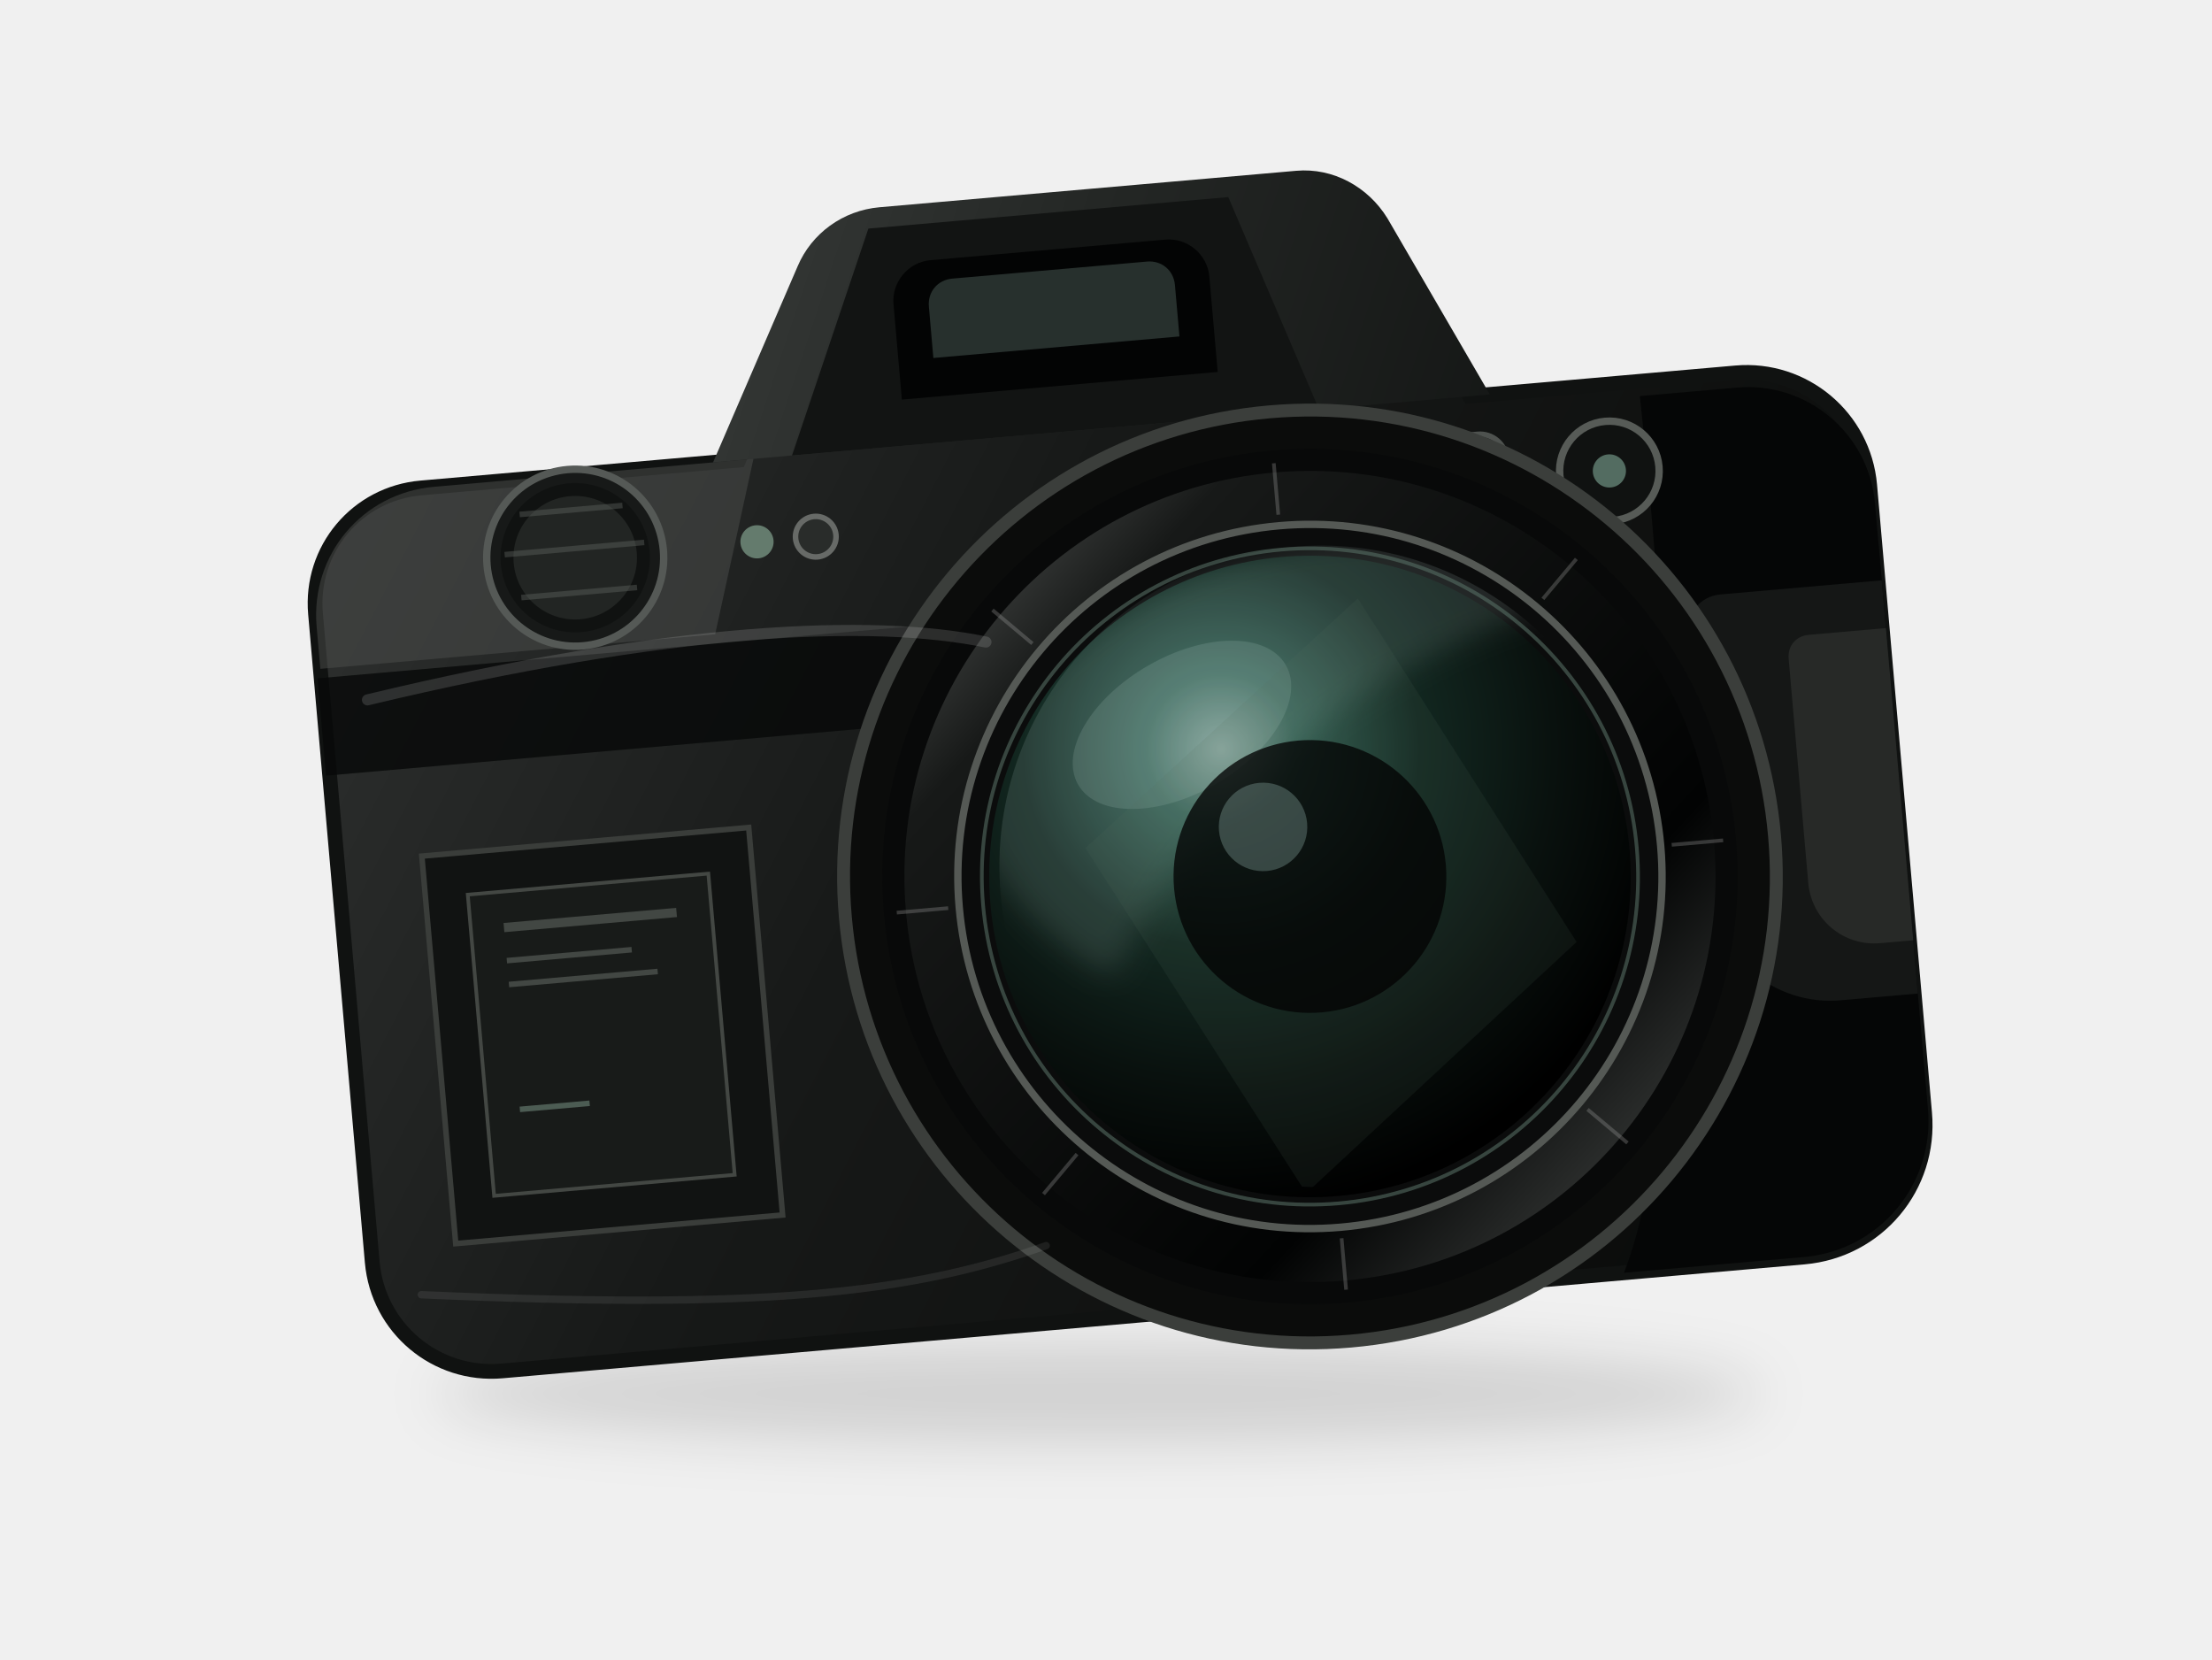
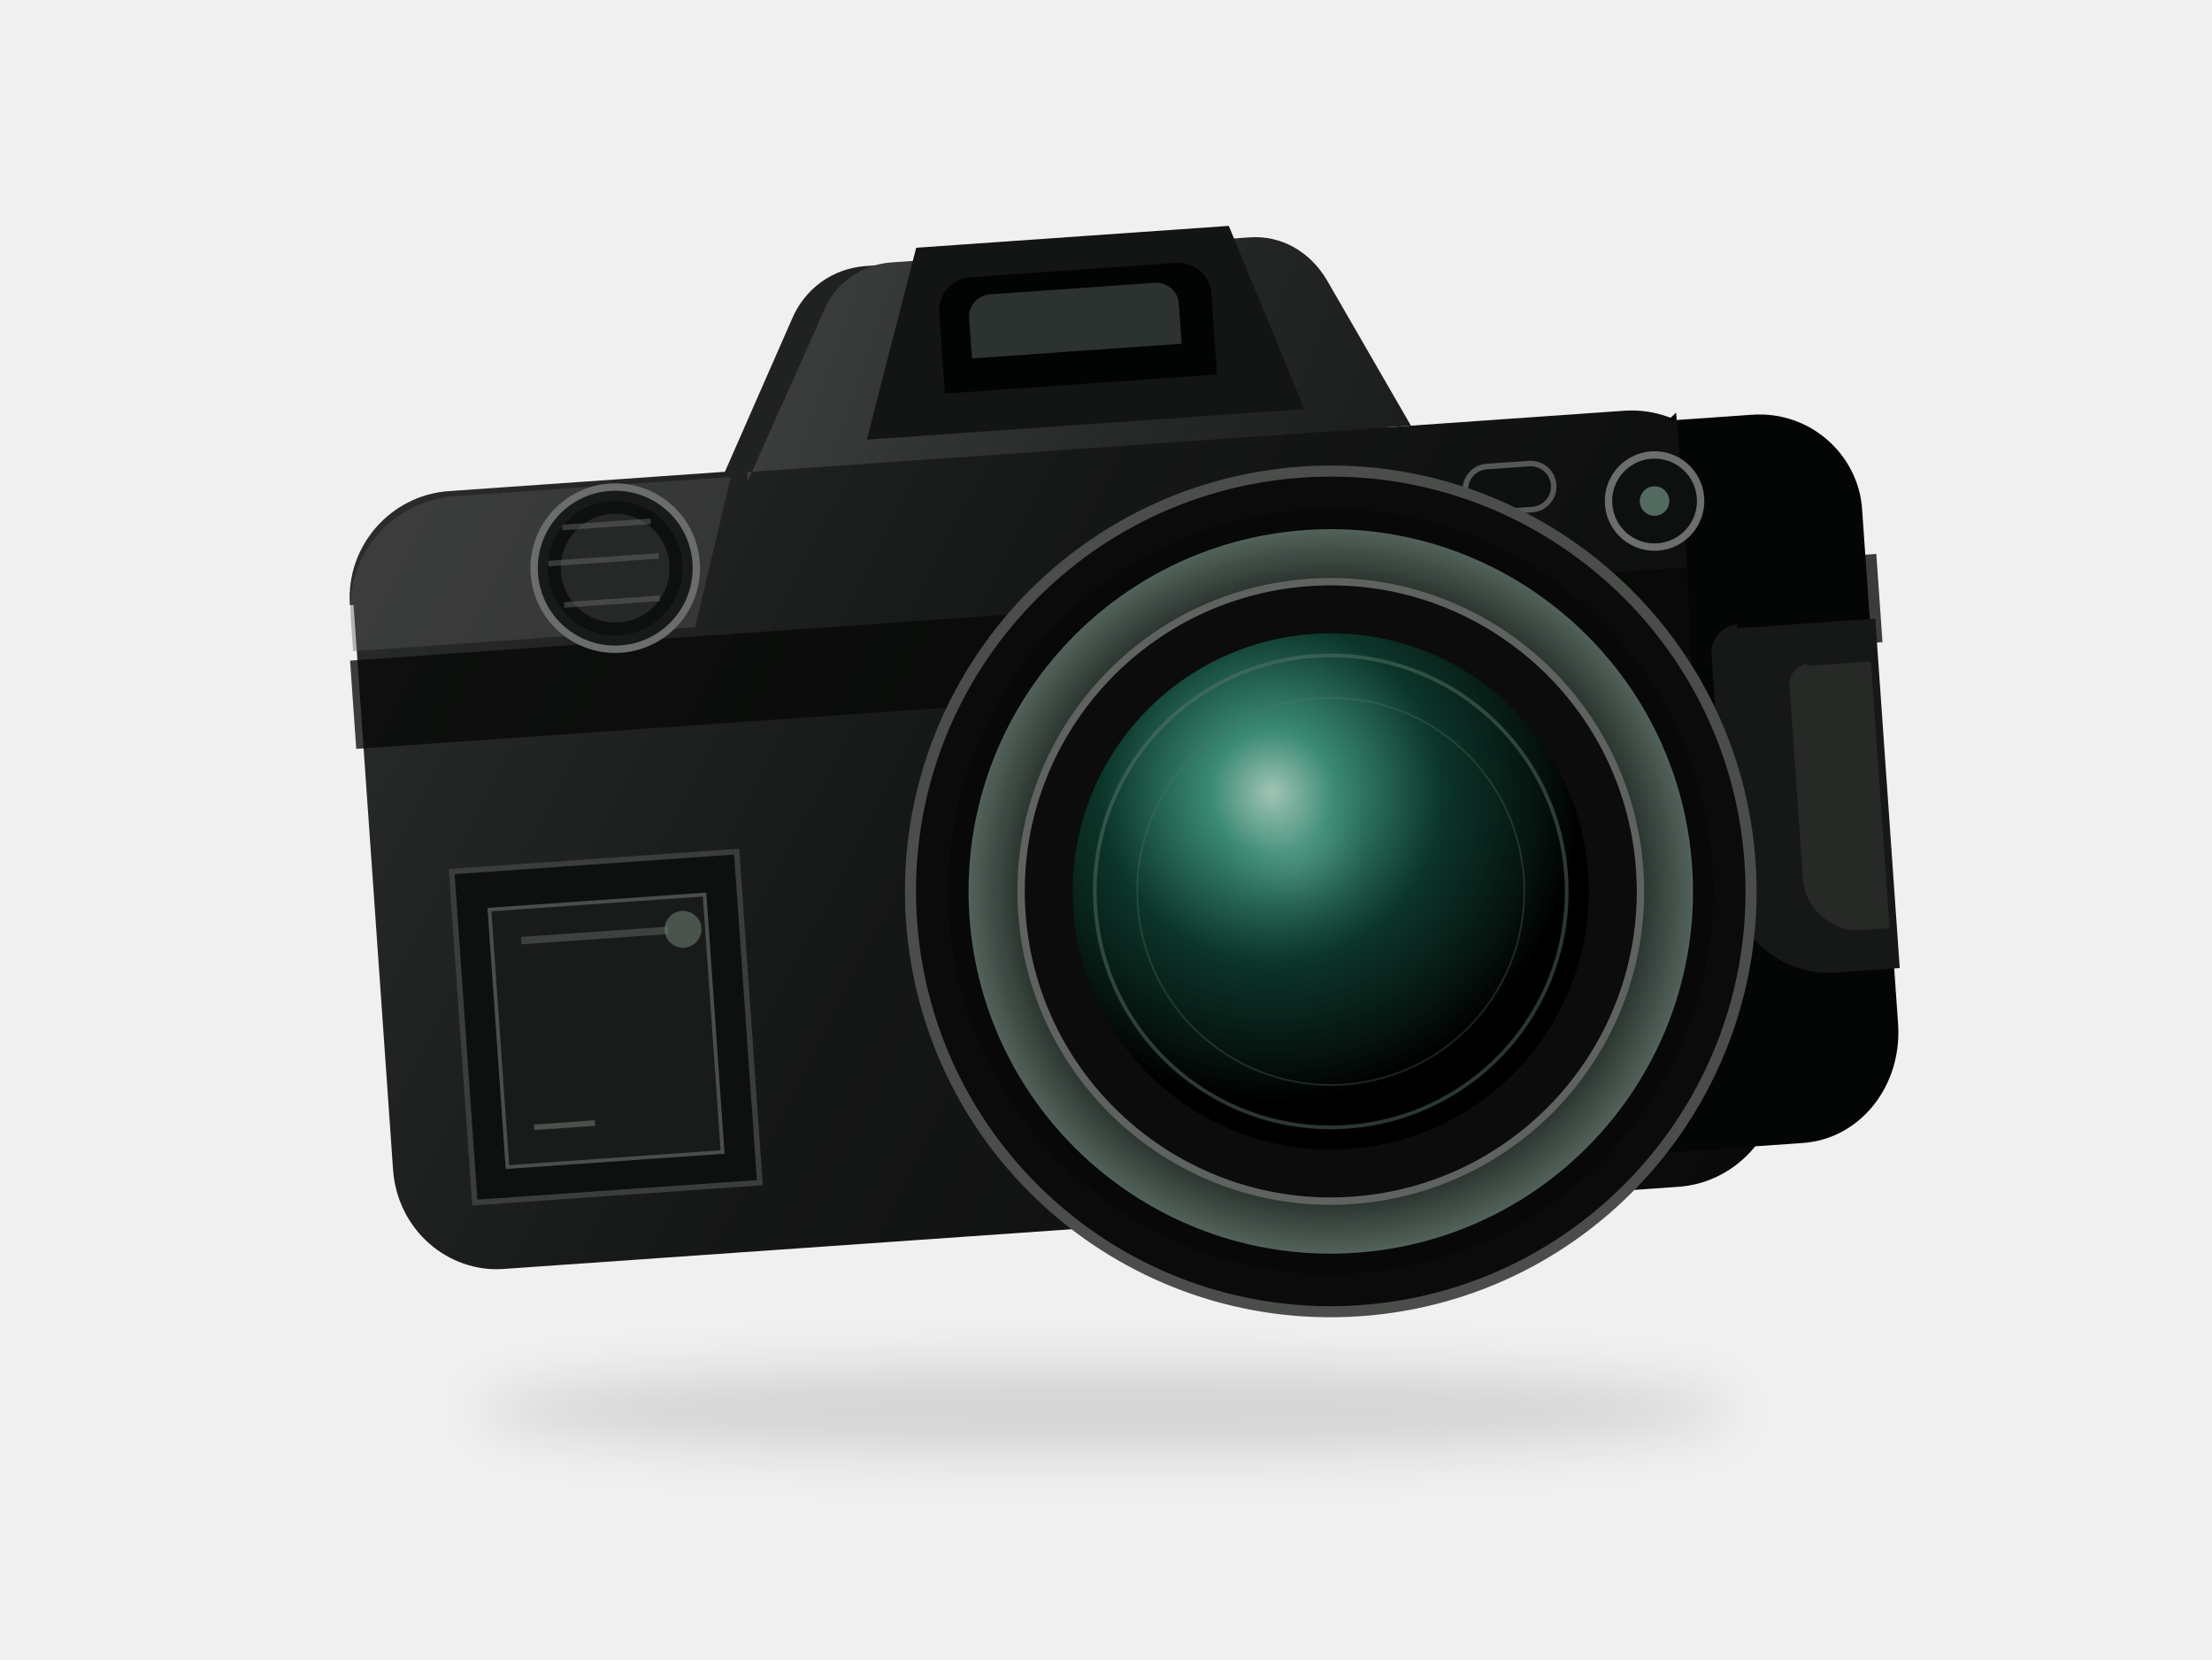
<svg xmlns="http://www.w3.org/2000/svg" viewBox="0 0 1200 900" role="img" aria-labelledby="title desc">
  <defs>
-     <linearGradient id="body" x1="170" y1="205" x2="970" y2="710" gradientUnits="userSpaceOnUse">
-       <stop stop-color="#303231" />
-       <stop offset=".42" stop-color="#171918" />
-       <stop offset="1" stop-color="#090a09" />
+     <linearGradient id="body" x1="200" y1="220" x2="960" y2="680" gradientUnits="userSpaceOnUse">
+       <stop stop-color="#2c2e2d" />
+       <stop offset=".4" stop-color="#161817" />
+       <stop offset="1" stop-color="#080908" />
    </linearGradient>
-     <linearGradient id="top" x1="270" y1="135" x2="850" y2="385" gradientUnits="userSpaceOnUse">
-       <stop stop-color="#414442" />
-       <stop offset=".5" stop-color="#242725" />
-       <stop offset="1" stop-color="#111312" />
+     <linearGradient id="top" x1="300" y1="150" x2="880" y2="400" gradientUnits="userSpaceOnUse">
+       <stop stop-color="#4c4e4c" />
+       <stop offset=".5" stop-color="#282a29" />
+       <stop offset="1" stop-color="#101211" />
    </linearGradient>
-     <radialGradient id="glass" cx="38%" cy="29%" r="72%">
-       <stop stop-color="#76948b" />
-       <stop offset=".16" stop-color="#315d51" />
-       <stop offset=".43" stop-color="#122720" />
-       <stop offset=".72" stop-color="#09110e" />
+     <radialGradient id="lens" cx="40%" cy="30%" r="60%">
+       <stop stop-color="#a0c4b4" />
+       <stop offset=".2" stop-color="#3a8a74" />
+       <stop offset=".55" stop-color="#0c352a" />
+       <stop offset=".85" stop-color="#061410" />
      <stop offset="1" stop-color="#000" />
    </radialGradient>
-     <linearGradient id="ring" x1="481" y1="260" x2="887" y2="707" gradientUnits="userSpaceOnUse">
-       <stop stop-color="#656866" />
-       <stop offset=".23" stop-color="#171918" />
-       <stop offset=".74" stop-color="#020303" />
-       <stop offset="1" stop-color="#454846" />
-     </linearGradient>
-     <filter id="shadow" x="-30%" y="-60%" width="160%" height="220%">
-       <feGaussianBlur stdDeviation="15" />
+     <radialGradient id="lensRing" cx="50%" cy="50%" r="50%">
+       <stop stop-color="#74887e" />
+       <stop offset=".3" stop-color="#1c1e1d" />
+       <stop offset=".7" stop-color="#050605" />
+       <stop offset="1" stop-color="#586a61" />
+     </radialGradient>
+     <filter id="shadow" x="-25%" y="-55%" width="150%" height="210%">
+       <feGaussianBlur stdDeviation="14" />
    </filter>
-     <filter id="soft" x="-30%" y="-30%" width="160%" height="160%">
-       <feGaussianBlur stdDeviation="8" />
-     </filter>
-     <clipPath id="lensClip">
-       <circle cx="714" cy="480" r="174" />
-     </clipPath>
  </defs>
-   <ellipse cx="596" cy="756" rx="360" ry="27" fill="#000" opacity=".13" filter="url(#shadow)" />
-   <g transform="rotate(-5 600 450)">
-     <path d="M183 296c0-35 28-63 63-63h173l48-91c9-18 28-29 48-29h213c22 0 42 13 51 33l38 87h145c37 0 67 30 67 67v342c0 40-32 72-72 72H248c-36 0-65-29-65-65V296Z" fill="url(#body)" stroke="#101211" stroke-width="8" />
-     <path d="M181 331h850v53H181z" fill="#070908" opacity=".82" />
-     <path d="m405 233 55-102c9-17 27-28 47-28h227c20 0 38 12 47 30l47 100H405Z" fill="url(#top)" />
-     <path d="M500 114h196l39 119H448l52-119Z" fill="#121413" />
-     <path d="M532 134h128c12 0 22 10 22 22v52H510v-52c0-12 10-22 22-22Z" fill="#030404" />
-     <path d="M543 145h106c8 0 14 6 14 14v28H529v-28c0-8 6-14 14-14Z" fill="#27302d" />
-     <path d="M183 303c0-39 31-70 70-70h174l-29 93H183v-23Z" fill="#4b4d4b" opacity=".52" />
-     <path d="M909 241h53c38 0 69 31 69 69v330c0 41-33 74-74 74h-98c48-98 53-338 50-473Z" fill="#050606" />
-     <path d="M943 352h88v225h-42c-36 0-65-29-65-65V371c0-10 8-19 19-19Z" fill="#151716" />
-     <path d="M989 378h42v170h-18c-20 0-36-16-36-36V390c0-7 5-12 12-12Z" fill="#272927" />
-     <circle cx="326" cy="278" r="48" fill="#171918" stroke="#555956" stroke-width="4" />
-     <circle cx="326" cy="278" r="37" fill="#222523" stroke="#101211" stroke-width="7" />
-     <path d="M298 252h56M288 273h76M295 297h63" stroke="#676b67" stroke-width="3" opacity=".38" />
-     <circle cx="889" cy="280" r="27" fill="#101211" stroke="#575b57" stroke-width="4" />
-     <circle cx="889" cy="280" r="9" fill="#536c61" />
-     <rect x="779" y="254" width="55" height="29" rx="14.5" fill="#101211" stroke="#4e524f" stroke-width="3" />
-     <path d="M229 432h178v211H229z" fill="#111312" stroke="#3a3d3a" stroke-width="3" />
-     <path d="M252 455h131v164H252z" fill="#181b19" stroke="#434743" stroke-width="2" />
-     <path d="M270 472h94v5h-94zM270 491h68v3h-68zM270 504h81v3h-81z" fill="#737973" opacity=".46" />
-     <rect x="270" y="572" width="38" height="3" fill="#63776c" opacity=".7" />
-     <circle cx="708" cy="485" r="253" fill="#0b0c0b" stroke="#3b3e3b" stroke-width="7" />
-     <circle cx="708" cy="485" r="226" fill="url(#ring)" stroke="#080909" stroke-width="12" />
-     <g opacity=".3" stroke="#a3a6a3" stroke-width="2">
-       <path d="M708 260v28M708 682v28M483 485h28M905 485h28M549 326l20 20M847 624l20 20M549 644l20-20M847 346l20-20" />
-     </g>
-     <circle cx="708" cy="485" r="191" fill="#0b0c0c" stroke="#555955" stroke-width="4" />
-     <circle cx="708" cy="485" r="174" fill="url(#glass)" />
-     <g clip-path="url(#lensClip)">
-       <path d="M519 416c89-118 239-143 374-73-132 19-231 81-297 188-43-32-69-70-77-115Z" fill="#d8f2ec" opacity=".12" filter="url(#soft)" />
-       <ellipse cx="646" cy="397" rx="65" ry="37" fill="#e6fff9" opacity=".12" transform="rotate(-25 646 397)" />
-       <path d="m747 337 102 196-158 123-103-197 159-122Z" fill="#526c60" opacity=".12" />
-     </g>
-     <circle cx="708" cy="485" r="74" fill="#020303" opacity=".78" />
-     <circle cx="685" cy="456" r="24" fill="#c5eee4" opacity=".24" />
-     <circle cx="708" cy="485" r="178" fill="none" stroke="#597367" stroke-width="2" opacity=".56" />
-     <path d="M207 345c167-25 277-20 337-2" fill="none" stroke="#fff" stroke-width="6" opacity=".14" stroke-linecap="round" />
-     <path d="M208 669c182 24 263 23 340 3" fill="none" stroke="#fff" stroke-width="4" opacity=".08" stroke-linecap="round" />
-     <circle cx="425" cy="278" r="9" fill="#647b6d" />
-     <circle cx="457" cy="278" r="11" fill="#292c2a" stroke="#676a67" stroke-width="3" />
+   <ellipse cx="600" cy="765" rx="340" ry="24" fill="#000" opacity=".12" filter="url(#shadow)" />
+   <g transform="rotate(-4 600 460)">
+     <path d="M200 300c0-32 26-58 58-58h150l42-80c8-16 24-26 42-26h195c19 0 37 11 46 29l34 78h130c33 0 60 28 60 60v300c0 34-27 62-60 62H258c-30 0-56-25-56-58V300Z" fill="url(#body)" />
+     <path d="M198 330h830v48H198Z" fill="#060807" opacity=".78" />
+     <path d="m420 248 48-90c7-14 22-23 38-23h195c17 0 32 10 40 26l40 82H420Z" fill="url(#top)" />
+     <path d="M520 128h170l34 102H486l34-102Z" fill="#131514" />
+     <path d="M548 146h112c10 0 18 8 18 18v44H530v-44c0-10 8-18 18-18Z" fill="#020303" />
+     <path d="M558 156h90c6 0 12 5 12 12v22H546v-22c0-7 6-12 12-12Z" fill="#2c3230" />
+     <path d="M200 306c0-34 27-61 61-61h150l-25 80H200v-19Z" fill="#545654" opacity=".4" />
+     <path d="M920 250h46c32 0 56 26 56 55v280c0 34-25 61-56 61h-85c42-84 46-292 44-400Z" fill="#040505" />
+     <path d="M950 365h75v190h-35c-30 0-55-25-55-58V378c0-8 7-15 15-15Z" fill="#161817" />
+     <path d="M986 388h35v145h-15c-17 0-30-14-30-30V398c0-6 5-11 11-11Z" fill="#272927" />
+     <circle cx="345" cy="290" r="44" fill="#181a19" stroke="#6a6d6a" stroke-width="4" />
+     <circle cx="345" cy="290" r="33" fill="#262827" stroke="#0e1010" stroke-width="7" />
+     <path d="M318 266h48M309 285h60M316 308h52" stroke="#727572" stroke-width="3" opacity=".42" />
+     <circle cx="910" cy="293" r="25" fill="#0e1010" stroke="#6b6e6b" stroke-width="4" />
+     <circle cx="910" cy="293" r="8" fill="#536a60" />
+     <rect x="808" y="268" width="48" height="25" rx="12.5" fill="#0e1010" stroke="#555856" stroke-width="3" />
+     <path d="M245 448h155v180h-155Z" fill="#0e1010" stroke="#3a3d3a" stroke-width="3" />
+     <path d="M264 470h117v140H264Z" fill="#191b1a" stroke="#4a4d4a" stroke-width="2" />
+     <path d="M280 486h80v4h-80Z" fill="#7a827b" opacity=".38" />
+     <rect x="280" y="588" width="33" height="3" fill="#6a746d" opacity=".6" />
+     <circle cx="368" cy="488" r="10" fill="#6a7a70" opacity=".6" />
+     <circle cx="720" cy="492" r="228" fill="#0a0b0a" stroke="#4a4d4a" stroke-width="6" />
+     <circle cx="720" cy="492" r="202" fill="url(#lensRing)" stroke="#070807" stroke-width="11" />
+     <circle cx="720" cy="492" r="168" fill="#0b0c0b" stroke="#5f635f" stroke-width="4" />
+     <circle cx="720" cy="492" r="140" fill="url(#lens)" />
+     <circle cx="702" cy="468" r="20" fill="#c8e4d8" opacity=".2" filter="url(#shadow)" />
+     <circle cx="720" cy="492" r="128" fill="none" stroke="#5a7569" stroke-width="2" opacity=".48" />
+     <circle cx="720" cy="492" r="105" fill="none" stroke="#5a7569" stroke-width="1" opacity=".3" />
  </g>
</svg>
